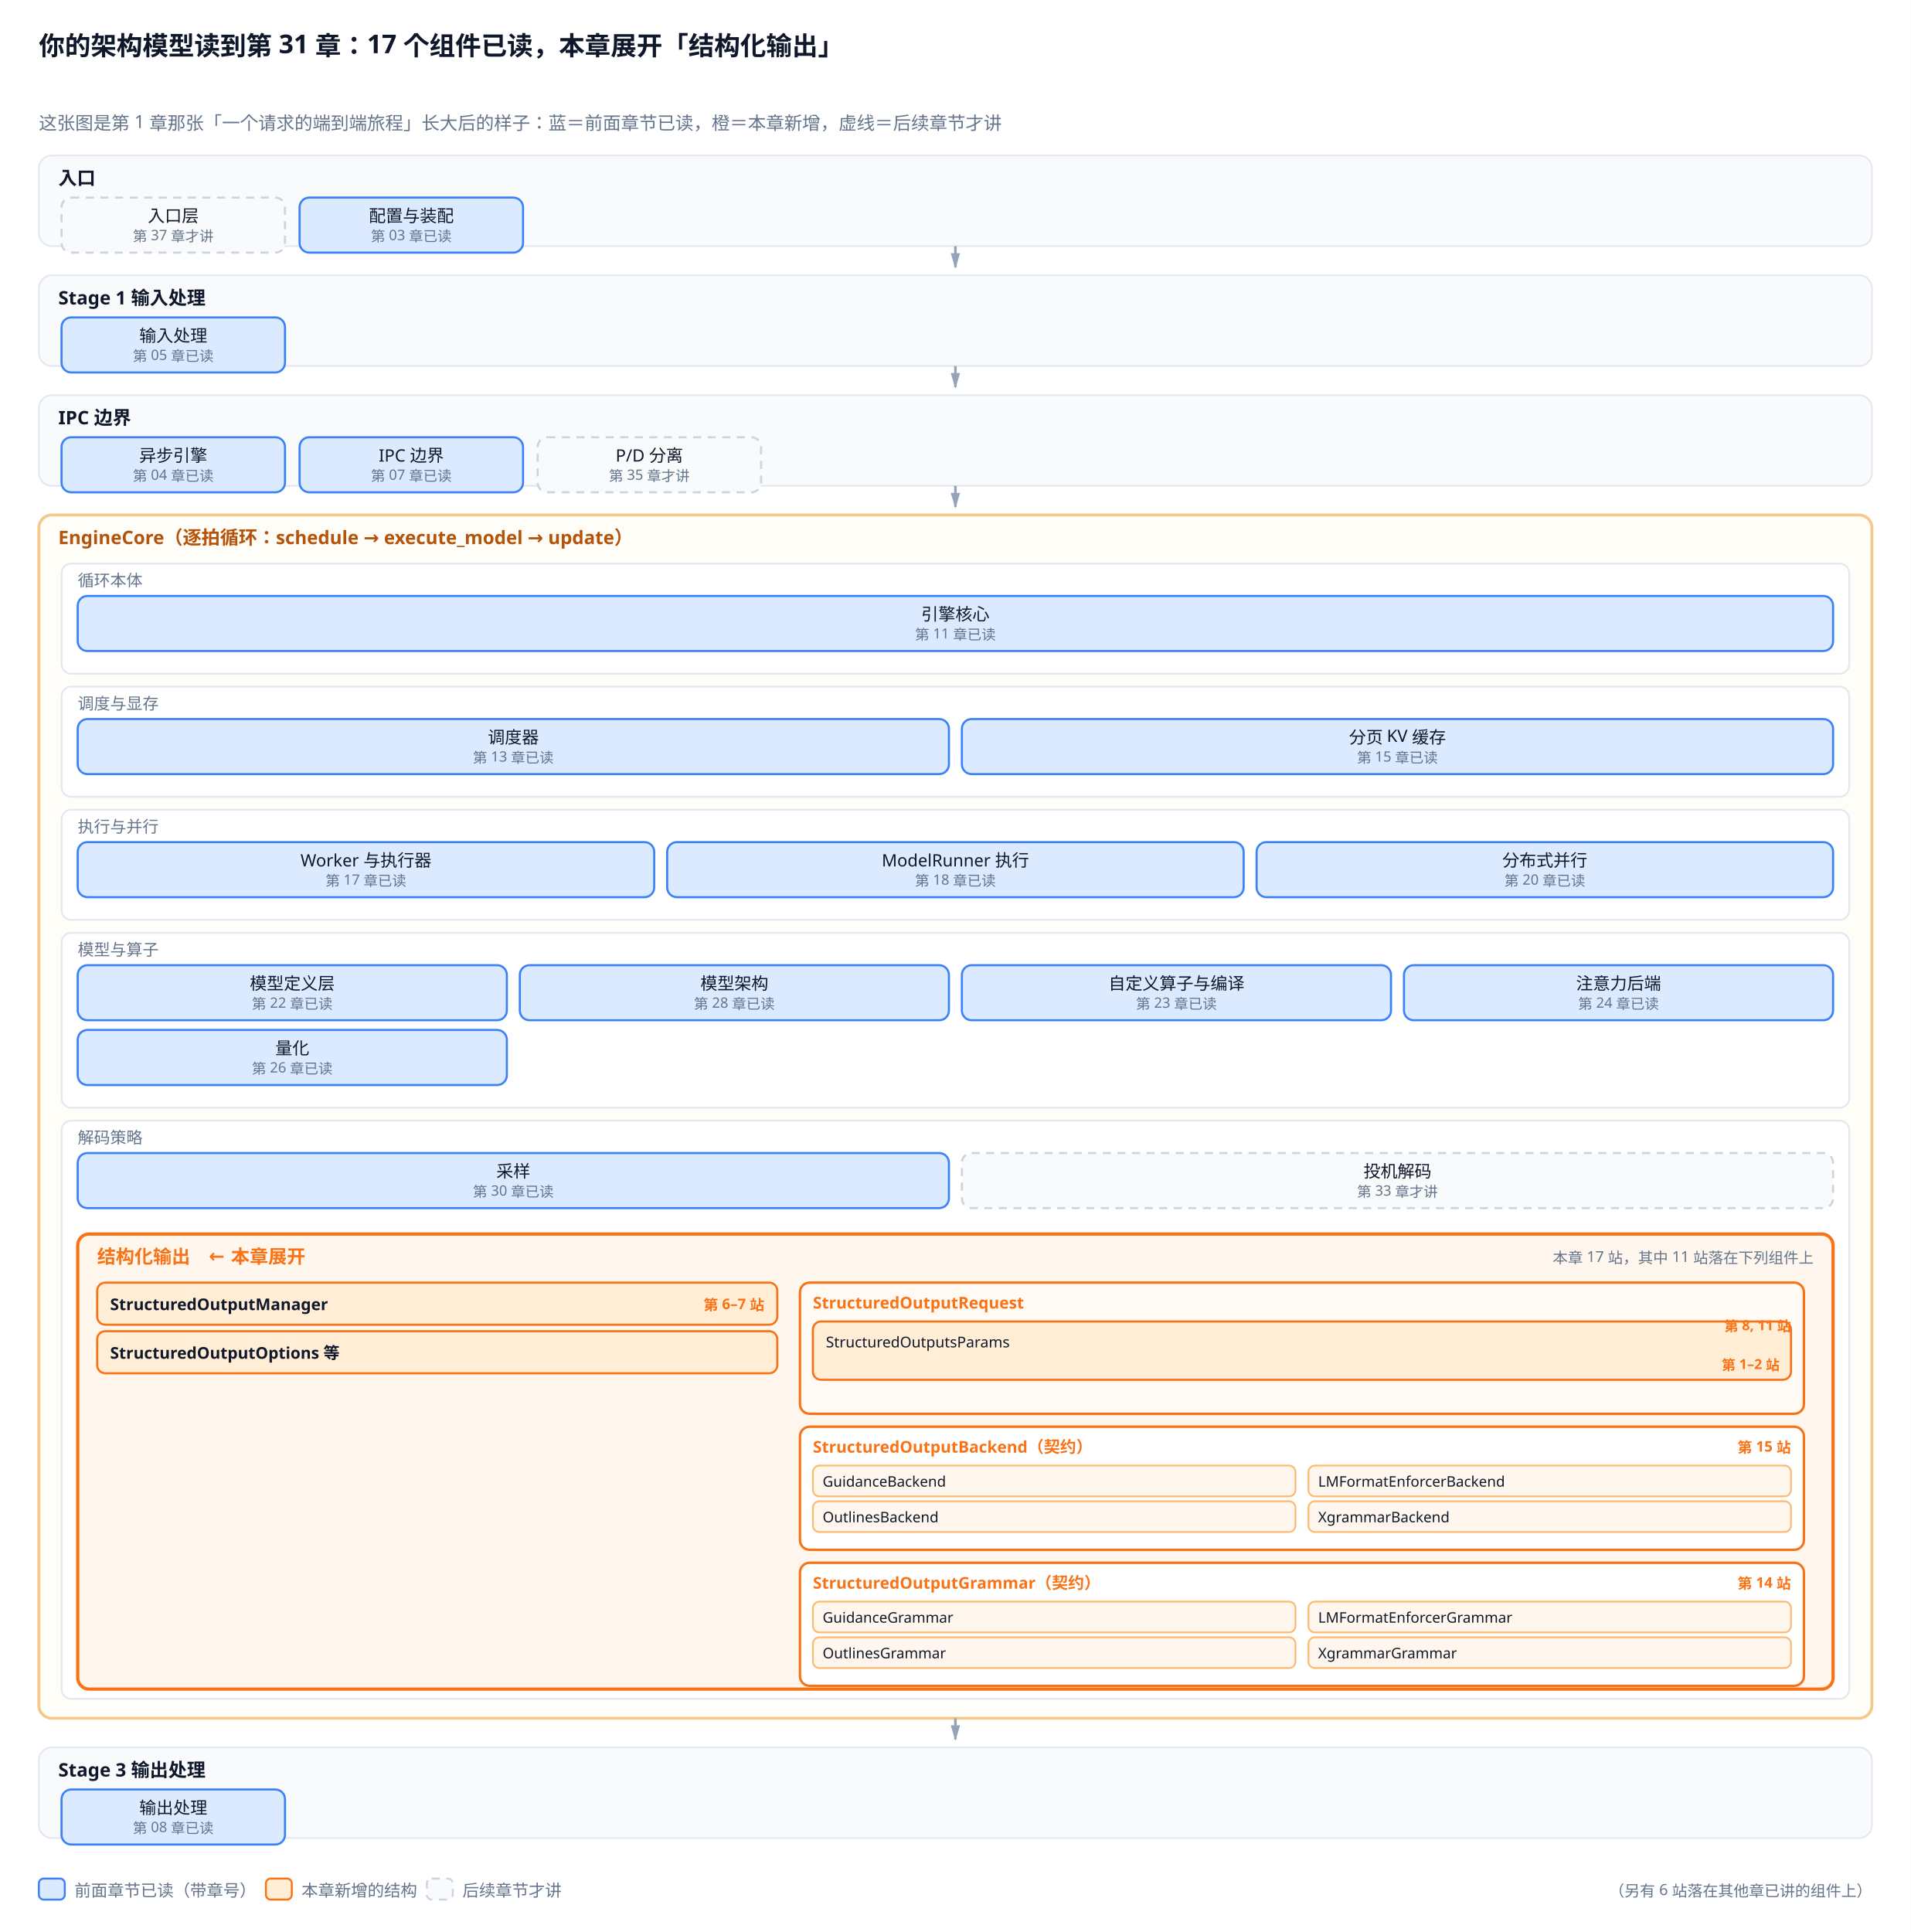
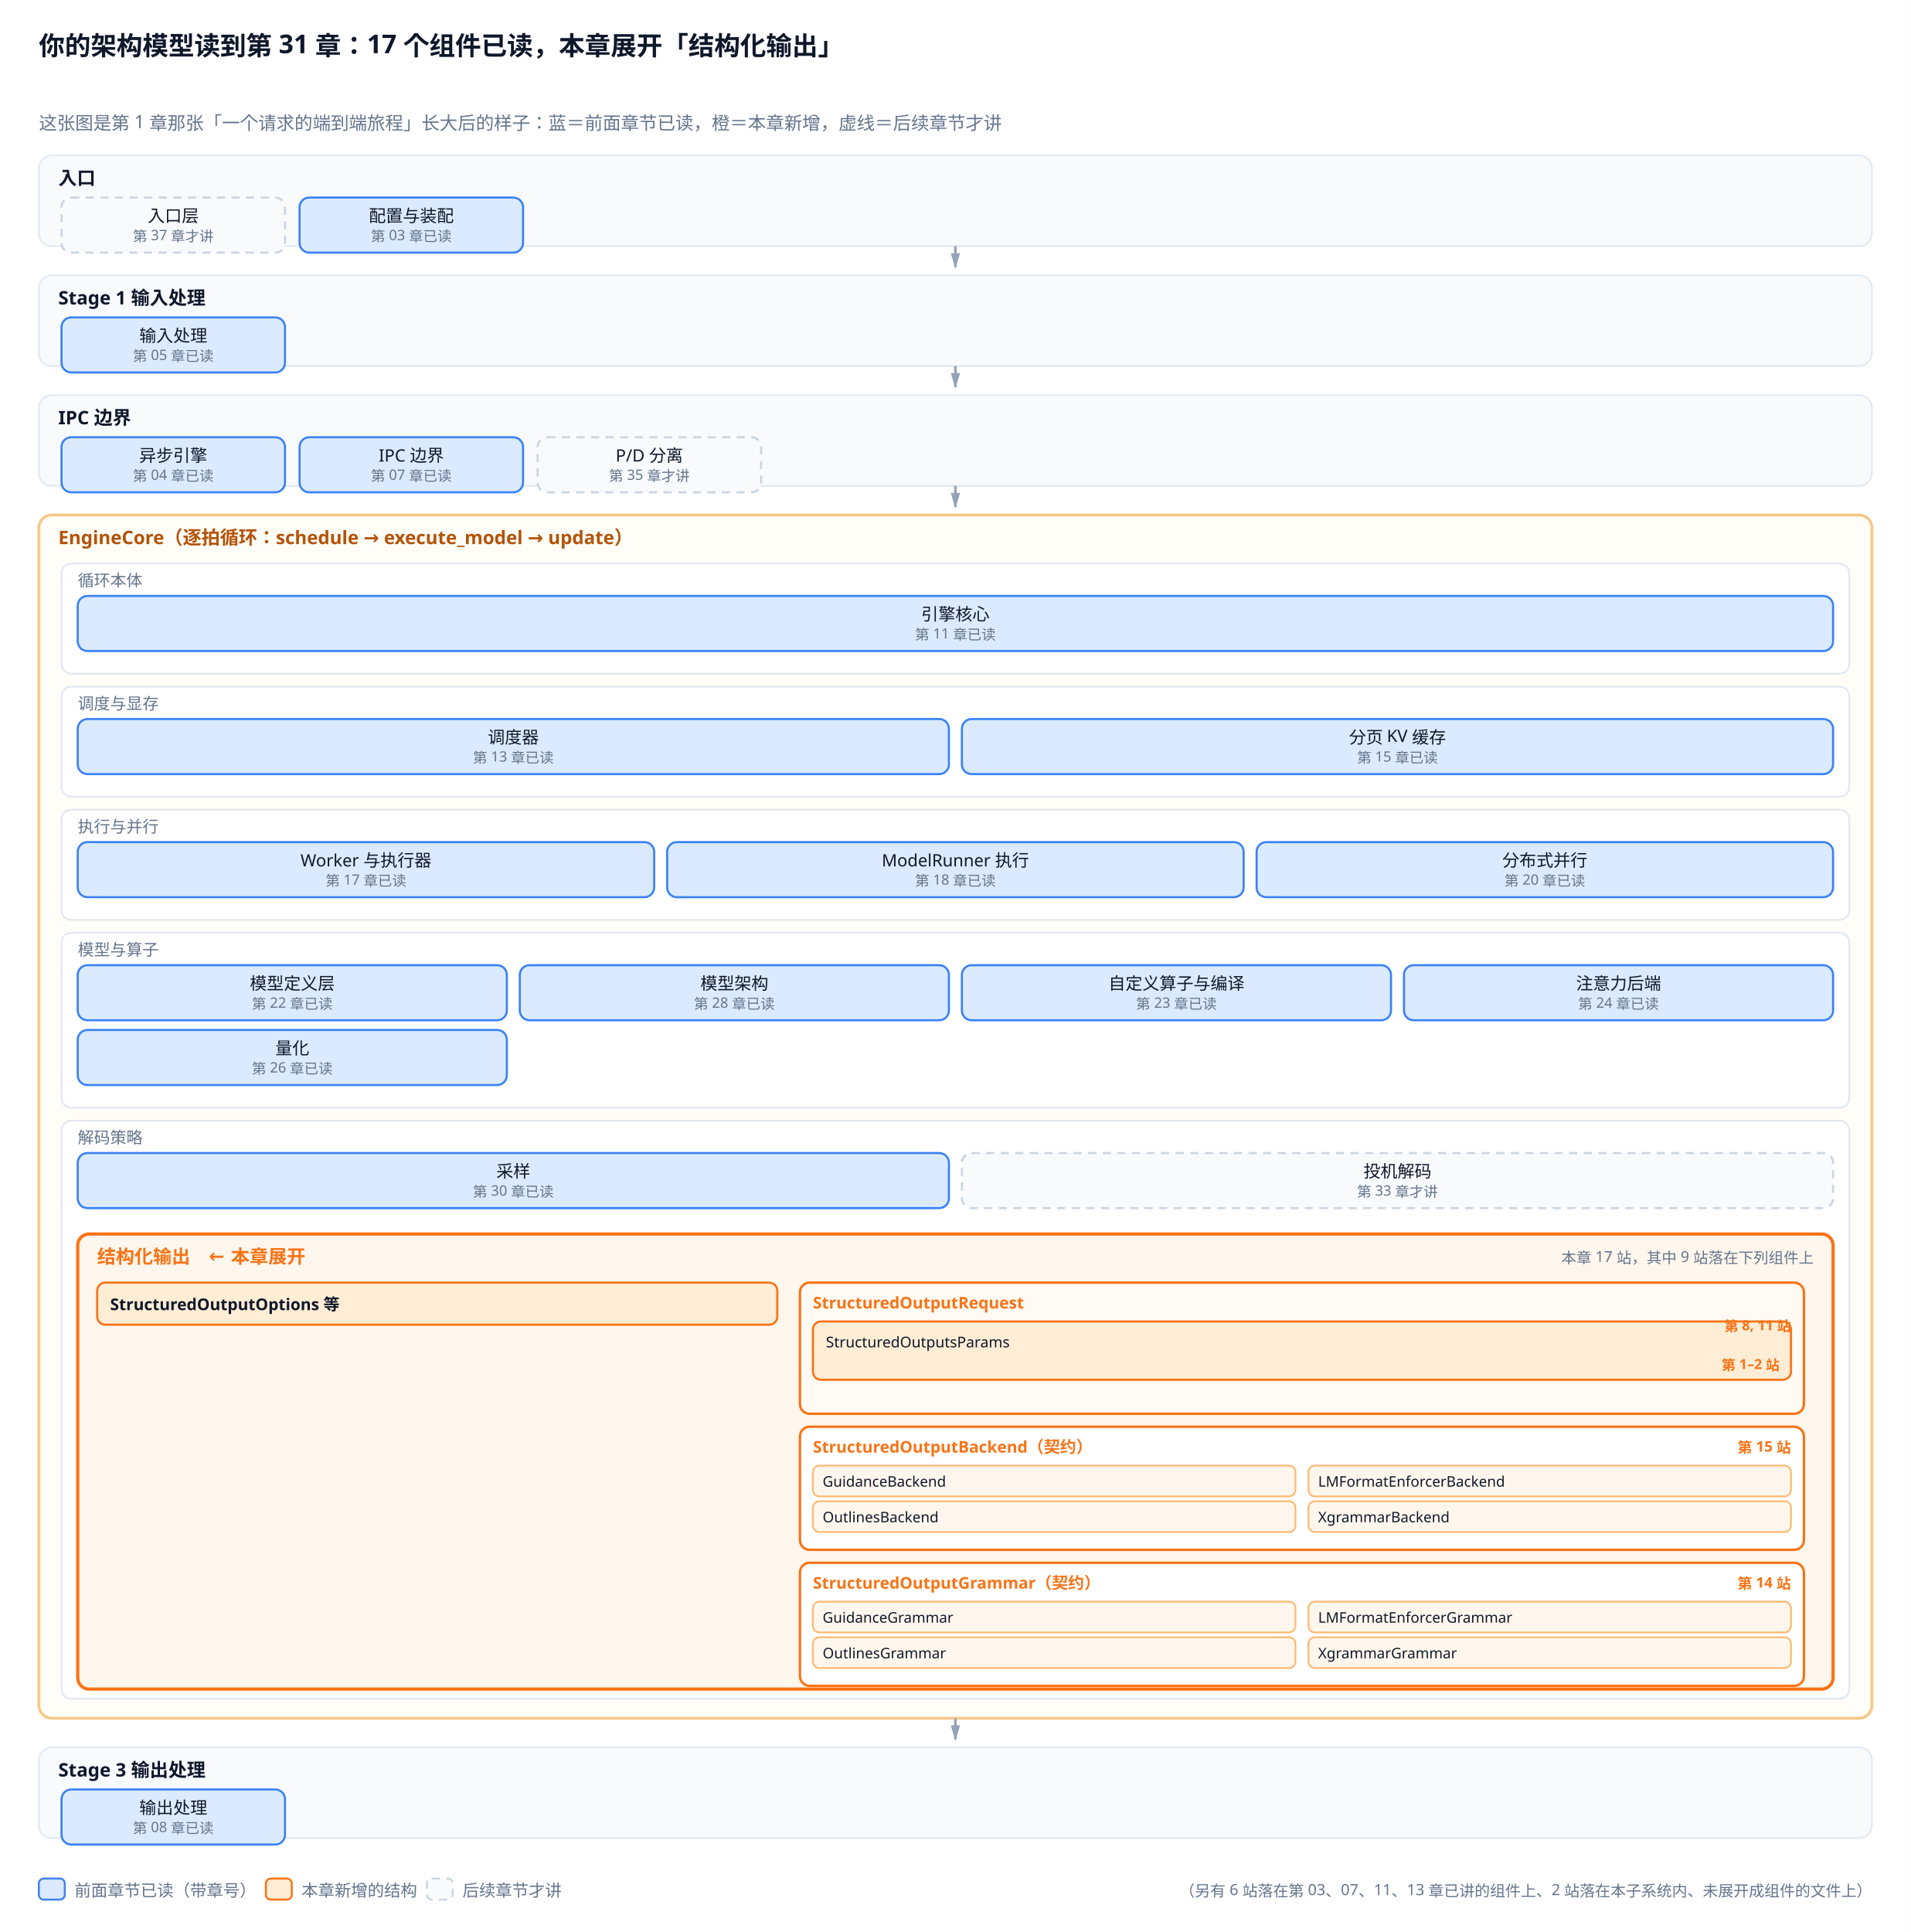
<svg xmlns="http://www.w3.org/2000/svg" viewBox="0 0 1180 1193">
  <defs>
    <marker id="a" viewBox="0 0 10 6" refX="9" refY="3" markerWidth="6" markerHeight="4" orient="auto">
      <path d="M0,0 L10,3 L0,6 Z" fill="#94a3b8" />
    </marker>
    <marker id="a2" viewBox="0 0 10 6" refX="9" refY="3" markerWidth="6" markerHeight="4" orient="auto">
      <path d="M0,0 L10,3 L0,6 Z" fill="#f97316" />
    </marker>
  </defs>
  <rect width="1180" height="1193" fill="white" />
  <text x="24" y="34" font-family="sans-serif" font-size="16" fill="#0f172a" font-weight="bold">你的架构模型读到第 31 章：17 个组件已读，本章展开「结构化输出」</text>
  <text x="24.0" y="80.0" font-family="sans-serif" font-size="11.2" fill="#64748b" text-anchor="start">这张图是第 1 章那张「一个请求的端到端旅程」长大后的样子：蓝＝前面章节已读，橙＝本章新增，虚线＝后续章节才讲</text>
  <rect x="24.0" y="96.0" width="1132.0" height="56.0" rx="8" fill="#f8fafc" stroke="#e2e8f0" stroke-width="1.0" />
  <text x="36.0" y="114.0" font-family="sans-serif" font-size="11.5" fill="#0f172a" text-anchor="start" font-weight="bold">入口</text>
  <rect x="38.0" y="122.0" width="138.0" height="34.0" rx="6" fill="#f8fafc" stroke="#cbd5e1" stroke-width="1.3" stroke-dasharray="5,4" />
  <text x="107.0" y="137.0" font-family="sans-serif" font-size="10.5" fill="#0f172a" text-anchor="middle">入口层</text>
  <text x="107.0" y="149.0" font-family="sans-serif" font-size="8.8" fill="#64748b" text-anchor="middle">第 37 章才讲</text>
  <rect x="185.0" y="122.0" width="138.0" height="34.0" rx="6" fill="#dbeafe" stroke="#3b82f6" stroke-width="1.3" />
  <text x="254.0" y="137.0" font-family="sans-serif" font-size="10.5" fill="#0f172a" text-anchor="middle">配置与装配</text>
  <text x="254.0" y="149.0" font-family="sans-serif" font-size="8.8" fill="#64748b" text-anchor="middle">第 03 章已读</text>
  <path d="M590.0,152.0 L590.0,165.0" stroke="#94a3b8" stroke-width="1.6" marker-end="url(#a)" />
  <rect x="24.0" y="170.0" width="1132.0" height="56.0" rx="8" fill="#f8fafc" stroke="#e2e8f0" stroke-width="1.0" />
  <text x="36.0" y="188.0" font-family="sans-serif" font-size="11.5" fill="#0f172a" text-anchor="start" font-weight="bold">Stage 1 输入处理</text>
  <rect x="38.0" y="196.0" width="138.0" height="34.0" rx="6" fill="#dbeafe" stroke="#3b82f6" stroke-width="1.3" />
  <text x="107.0" y="211.0" font-family="sans-serif" font-size="10.5" fill="#0f172a" text-anchor="middle">输入处理</text>
  <text x="107.0" y="223.0" font-family="sans-serif" font-size="8.8" fill="#64748b" text-anchor="middle">第 05 章已读</text>
  <path d="M590.0,226.0 L590.0,239.0" stroke="#94a3b8" stroke-width="1.6" marker-end="url(#a)" />
  <rect x="24.0" y="244.0" width="1132.0" height="56.0" rx="8" fill="#f8fafc" stroke="#e2e8f0" stroke-width="1.0" />
  <text x="36.0" y="262.0" font-family="sans-serif" font-size="11.5" fill="#0f172a" text-anchor="start" font-weight="bold">IPC 边界</text>
  <rect x="38.0" y="270.0" width="138.0" height="34.0" rx="6" fill="#dbeafe" stroke="#3b82f6" stroke-width="1.3" />
  <text x="107.0" y="285.0" font-family="sans-serif" font-size="10.5" fill="#0f172a" text-anchor="middle">异步引擎</text>
  <text x="107.0" y="297.0" font-family="sans-serif" font-size="8.8" fill="#64748b" text-anchor="middle">第 04 章已读</text>
  <rect x="185.0" y="270.0" width="138.0" height="34.0" rx="6" fill="#dbeafe" stroke="#3b82f6" stroke-width="1.3" />
  <text x="254.0" y="285.0" font-family="sans-serif" font-size="10.5" fill="#0f172a" text-anchor="middle">IPC 边界</text>
  <text x="254.0" y="297.0" font-family="sans-serif" font-size="8.8" fill="#64748b" text-anchor="middle">第 07 章已读</text>
  <rect x="332.0" y="270.0" width="138.0" height="34.0" rx="6" fill="#f8fafc" stroke="#cbd5e1" stroke-width="1.3" stroke-dasharray="5,4" />
  <text x="401.0" y="285.0" font-family="sans-serif" font-size="10.5" fill="#0f172a" text-anchor="middle">P/D 分离</text>
  <text x="401.0" y="297.0" font-family="sans-serif" font-size="8.8" fill="#64748b" text-anchor="middle">第 35 章才讲</text>
  <path d="M590.0,300.0 L590.0,313.0" stroke="#94a3b8" stroke-width="1.6" marker-end="url(#a)" />
  <rect x="24.0" y="318.0" width="1132.0" height="743.0" rx="8" fill="#fffdf7" stroke="#f5c98a" stroke-width="1.8" />
  <text x="36.0" y="336.0" font-family="sans-serif" font-size="11.5" fill="#b45309" text-anchor="start" font-weight="bold">EngineCore（逐拍循环：schedule → execute_model → update）</text>
  <rect x="38.0" y="348.0" width="1104.0" height="68.0" rx="6" fill="#ffffff" stroke="#e2e8f0" stroke-width="1.1" />
  <text x="48.0" y="362.0" font-family="sans-serif" font-size="10" fill="#64748b" text-anchor="start">循环本体</text>
  <rect x="48.0" y="368.0" width="1084.0" height="34.0" rx="6" fill="#dbeafe" stroke="#3b82f6" stroke-width="1.3" />
  <text x="590.0" y="383.0" font-family="sans-serif" font-size="10.5" fill="#0f172a" text-anchor="middle">引擎核心</text>
  <text x="590.0" y="395.0" font-family="sans-serif" font-size="8.8" fill="#64748b" text-anchor="middle">第 11 章已读</text>
  <rect x="38.0" y="424.0" width="1104.0" height="68.0" rx="6" fill="#ffffff" stroke="#e2e8f0" stroke-width="1.1" />
  <text x="48.0" y="438.0" font-family="sans-serif" font-size="10" fill="#64748b" text-anchor="start">调度与显存</text>
  <rect x="48.0" y="444.0" width="538.0" height="34.0" rx="6" fill="#dbeafe" stroke="#3b82f6" stroke-width="1.3" />
  <text x="317.0" y="459.0" font-family="sans-serif" font-size="10.5" fill="#0f172a" text-anchor="middle">调度器</text>
  <text x="317.0" y="471.0" font-family="sans-serif" font-size="8.8" fill="#64748b" text-anchor="middle">第 13 章已读</text>
  <rect x="594.0" y="444.0" width="538.0" height="34.0" rx="6" fill="#dbeafe" stroke="#3b82f6" stroke-width="1.3" />
  <text x="863.0" y="459.0" font-family="sans-serif" font-size="10.5" fill="#0f172a" text-anchor="middle">分页 KV 缓存</text>
  <text x="863.0" y="471.0" font-family="sans-serif" font-size="8.8" fill="#64748b" text-anchor="middle">第 15 章已读</text>
  <rect x="38.0" y="500.0" width="1104.0" height="68.0" rx="6" fill="#ffffff" stroke="#e2e8f0" stroke-width="1.1" />
  <text x="48.0" y="514.0" font-family="sans-serif" font-size="10" fill="#64748b" text-anchor="start">执行与并行</text>
  <rect x="48.0" y="520.0" width="356.0" height="34.0" rx="6" fill="#dbeafe" stroke="#3b82f6" stroke-width="1.3" />
  <text x="226.0" y="535.0" font-family="sans-serif" font-size="10.5" fill="#0f172a" text-anchor="middle">Worker 与执行器</text>
  <text x="226.0" y="547.0" font-family="sans-serif" font-size="8.8" fill="#64748b" text-anchor="middle">第 17 章已读</text>
  <rect x="412.0" y="520.0" width="356.0" height="34.0" rx="6" fill="#dbeafe" stroke="#3b82f6" stroke-width="1.3" />
  <text x="590.0" y="535.0" font-family="sans-serif" font-size="10.5" fill="#0f172a" text-anchor="middle">ModelRunner 执行</text>
  <text x="590.0" y="547.0" font-family="sans-serif" font-size="8.8" fill="#64748b" text-anchor="middle">第 18 章已读</text>
  <rect x="776.0" y="520.0" width="356.0" height="34.0" rx="6" fill="#dbeafe" stroke="#3b82f6" stroke-width="1.3" />
  <text x="954.0" y="535.0" font-family="sans-serif" font-size="10.5" fill="#0f172a" text-anchor="middle">分布式并行</text>
  <text x="954.0" y="547.0" font-family="sans-serif" font-size="8.8" fill="#64748b" text-anchor="middle">第 20 章已读</text>
  <rect x="38.0" y="576.0" width="1104.0" height="108.0" rx="6" fill="#ffffff" stroke="#e2e8f0" stroke-width="1.1" />
  <text x="48.0" y="590.0" font-family="sans-serif" font-size="10" fill="#64748b" text-anchor="start">模型与算子</text>
  <rect x="48.0" y="596.0" width="265.0" height="34.0" rx="6" fill="#dbeafe" stroke="#3b82f6" stroke-width="1.3" />
  <text x="180.5" y="611.0" font-family="sans-serif" font-size="10.5" fill="#0f172a" text-anchor="middle">模型定义层</text>
  <text x="180.5" y="623.0" font-family="sans-serif" font-size="8.8" fill="#64748b" text-anchor="middle">第 22 章已读</text>
  <rect x="321.0" y="596.0" width="265.0" height="34.0" rx="6" fill="#dbeafe" stroke="#3b82f6" stroke-width="1.3" />
  <text x="453.5" y="611.0" font-family="sans-serif" font-size="10.5" fill="#0f172a" text-anchor="middle">模型架构</text>
  <text x="453.5" y="623.0" font-family="sans-serif" font-size="8.8" fill="#64748b" text-anchor="middle">第 28 章已读</text>
  <rect x="594.0" y="596.0" width="265.0" height="34.0" rx="6" fill="#dbeafe" stroke="#3b82f6" stroke-width="1.3" />
  <text x="726.5" y="611.0" font-family="sans-serif" font-size="10.5" fill="#0f172a" text-anchor="middle">自定义算子与编译</text>
  <text x="726.5" y="623.0" font-family="sans-serif" font-size="8.8" fill="#64748b" text-anchor="middle">第 23 章已读</text>
  <rect x="867.0" y="596.0" width="265.0" height="34.0" rx="6" fill="#dbeafe" stroke="#3b82f6" stroke-width="1.3" />
  <text x="999.5" y="611.0" font-family="sans-serif" font-size="10.5" fill="#0f172a" text-anchor="middle">注意力后端</text>
  <text x="999.5" y="623.0" font-family="sans-serif" font-size="8.8" fill="#64748b" text-anchor="middle">第 24 章已读</text>
  <rect x="48.0" y="636.0" width="265.0" height="34.0" rx="6" fill="#dbeafe" stroke="#3b82f6" stroke-width="1.3" />
  <text x="180.5" y="651.0" font-family="sans-serif" font-size="10.5" fill="#0f172a" text-anchor="middle">量化</text>
  <text x="180.5" y="663.0" font-family="sans-serif" font-size="8.8" fill="#64748b" text-anchor="middle">第 26 章已读</text>
  <rect x="38.0" y="692.0" width="1104.0" height="357.0" rx="6" fill="#ffffff" stroke="#e2e8f0" stroke-width="1.1" />
  <text x="48.0" y="706.0" font-family="sans-serif" font-size="10" fill="#64748b" text-anchor="start">解码策略</text>
  <rect x="48.0" y="712.0" width="538.0" height="34.0" rx="6" fill="#dbeafe" stroke="#3b82f6" stroke-width="1.3" />
  <text x="317.0" y="727.0" font-family="sans-serif" font-size="10.5" fill="#0f172a" text-anchor="middle">采样</text>
  <text x="317.0" y="739.0" font-family="sans-serif" font-size="8.8" fill="#64748b" text-anchor="middle">第 30 章已读</text>
  <rect x="594.0" y="712.0" width="538.0" height="34.0" rx="6" fill="#f8fafc" stroke="#cbd5e1" stroke-width="1.3" stroke-dasharray="5,4" />
  <text x="863.0" y="727.0" font-family="sans-serif" font-size="10.5" fill="#0f172a" text-anchor="middle">投机解码</text>
  <text x="863.0" y="739.0" font-family="sans-serif" font-size="8.8" fill="#64748b" text-anchor="middle">第 33 章才讲</text>
  <rect x="48.0" y="762.0" width="1084.0" height="281.0" rx="7" fill="#fff7ed" stroke="#f97316" stroke-width="2.0" />
  <text x="60.0" y="780.0" font-family="sans-serif" font-size="11.5" fill="#f97316" text-anchor="start" font-weight="bold">结构化输出　← 本章展开</text>
-   <text x="1120.0" y="780.0" font-family="sans-serif" font-size="9.3" fill="#64748b" text-anchor="end">本章 17 站，其中 11 站落在下列组件上</text>
+   <text x="1120.0" y="780.0" font-family="sans-serif" font-size="9.3" fill="#64748b" text-anchor="end">本章 17 站，其中 9 站落在下列组件上</text>
  <rect x="60.0" y="792.0" width="420.0" height="26.0" rx="5" fill="#ffedd5" stroke="#f97316" stroke-width="1.3" />
-   <text x="68.0" y="809.0" font-family="sans-serif" font-size="10" fill="#0f172a" text-anchor="start" font-weight="bold">StructuredOutputManager</text>
-   <text x="472.0" y="809.0" font-family="sans-serif" font-size="9" fill="#f97316" text-anchor="end" font-weight="bold">第 6–7 站</text>
-   <rect x="60.0" y="822.0" width="420.0" height="26.0" rx="5" fill="#ffedd5" stroke="#f97316" stroke-width="1.3" />
-   <text x="68.0" y="839.0" font-family="sans-serif" font-size="10" fill="#0f172a" text-anchor="start" font-weight="bold">StructuredOutputOptions 等</text>
+   <text x="68.0" y="809.0" font-family="sans-serif" font-size="10" fill="#0f172a" text-anchor="start" font-weight="bold">StructuredOutputOptions 等</text>
  <rect x="494.0" y="792.0" width="620.0" height="81.0" rx="6" fill="#fffaf3" stroke="#f97316" stroke-width="1.5" />
  <text x="502.0" y="808.0" font-family="sans-serif" font-size="10" fill="#f97316" text-anchor="start" font-weight="bold">StructuredOutputRequest</text>
  <rect x="502.0" y="816.0" width="604.0" height="36.0" rx="5" fill="#ffedd5" stroke="#f97316" stroke-width="1.3" />
  <text x="510.0" y="832.0" font-family="sans-serif" font-size="9.2" fill="#0f172a" text-anchor="start">StructuredOutputsParams</text>
  <text x="1099.0" y="846.0" font-family="sans-serif" font-size="8.6" fill="#f97316" text-anchor="end" font-weight="bold">第 1–2 站</text>
  <text x="1106.0" y="822.0" font-family="sans-serif" font-size="8.6" fill="#f97316" text-anchor="end" font-weight="bold">第 8, 11 站</text>
  <rect x="494.0" y="881.0" width="620.0" height="76.0" rx="6" fill="#ffffff" stroke="#f97316" stroke-width="1.5" />
  <text x="502.0" y="897.0" font-family="sans-serif" font-size="10" fill="#f97316" text-anchor="start" font-weight="bold">StructuredOutputBackend（契约）</text>
  <text x="1106.0" y="897.0" font-family="sans-serif" font-size="9" fill="#f97316" text-anchor="end" font-weight="bold">第 15 站</text>
  <rect x="502.0" y="905.0" width="298.0" height="19.0" rx="4" fill="#fff7ed" stroke="#fdba74" stroke-width="1.1" />
  <text x="508.0" y="918.0" font-family="sans-serif" font-size="9" fill="#0f172a" text-anchor="start">GuidanceBackend</text>
  <rect x="808.0" y="905.0" width="298.0" height="19.0" rx="4" fill="#fff7ed" stroke="#fdba74" stroke-width="1.1" />
  <text x="814.0" y="918.0" font-family="sans-serif" font-size="9" fill="#0f172a" text-anchor="start">LMFormatEnforcerBackend</text>
  <rect x="502.0" y="927.0" width="298.0" height="19.0" rx="4" fill="#fff7ed" stroke="#fdba74" stroke-width="1.1" />
  <text x="508.0" y="940.0" font-family="sans-serif" font-size="9" fill="#0f172a" text-anchor="start">OutlinesBackend</text>
  <rect x="808.0" y="927.0" width="298.0" height="19.0" rx="4" fill="#fff7ed" stroke="#fdba74" stroke-width="1.1" />
  <text x="814.0" y="940.0" font-family="sans-serif" font-size="9" fill="#0f172a" text-anchor="start">XgrammarBackend</text>
  <rect x="494.0" y="965.0" width="620.0" height="76.0" rx="6" fill="#ffffff" stroke="#f97316" stroke-width="1.5" />
  <text x="502.0" y="981.0" font-family="sans-serif" font-size="10" fill="#f97316" text-anchor="start" font-weight="bold">StructuredOutputGrammar（契约）</text>
  <text x="1106.0" y="981.0" font-family="sans-serif" font-size="9" fill="#f97316" text-anchor="end" font-weight="bold">第 14 站</text>
  <rect x="502.0" y="989.0" width="298.0" height="19.0" rx="4" fill="#fff7ed" stroke="#fdba74" stroke-width="1.1" />
  <text x="508.0" y="1002.0" font-family="sans-serif" font-size="9" fill="#0f172a" text-anchor="start">GuidanceGrammar</text>
  <rect x="808.0" y="989.0" width="298.0" height="19.0" rx="4" fill="#fff7ed" stroke="#fdba74" stroke-width="1.1" />
  <text x="814.0" y="1002.0" font-family="sans-serif" font-size="9" fill="#0f172a" text-anchor="start">LMFormatEnforcerGrammar</text>
  <rect x="502.0" y="1011.0" width="298.0" height="19.0" rx="4" fill="#fff7ed" stroke="#fdba74" stroke-width="1.1" />
  <text x="508.0" y="1024.0" font-family="sans-serif" font-size="9" fill="#0f172a" text-anchor="start">OutlinesGrammar</text>
  <rect x="808.0" y="1011.0" width="298.0" height="19.0" rx="4" fill="#fff7ed" stroke="#fdba74" stroke-width="1.1" />
  <text x="814.0" y="1024.0" font-family="sans-serif" font-size="9" fill="#0f172a" text-anchor="start">XgrammarGrammar</text>
  <path d="M590.0,1061.0 L590.0,1074.0" stroke="#94a3b8" stroke-width="1.6" marker-end="url(#a)" />
  <rect x="24.0" y="1079.0" width="1132.0" height="56.0" rx="8" fill="#f8fafc" stroke="#e2e8f0" stroke-width="1.0" />
  <text x="36.0" y="1097.0" font-family="sans-serif" font-size="11.5" fill="#0f172a" text-anchor="start" font-weight="bold">Stage 3 输出处理</text>
  <rect x="38.0" y="1105.0" width="138.0" height="34.0" rx="6" fill="#dbeafe" stroke="#3b82f6" stroke-width="1.3" />
  <text x="107.0" y="1120.0" font-family="sans-serif" font-size="10.5" fill="#0f172a" text-anchor="middle">输出处理</text>
  <text x="107.0" y="1132.0" font-family="sans-serif" font-size="8.8" fill="#64748b" text-anchor="middle">第 08 章已读</text>
  <rect x="24.0" y="1160.0" width="16.0" height="13.0" rx="3" fill="#dbeafe" stroke="#3b82f6" stroke-width="1.2" />
  <text x="46.0" y="1171.0" font-family="sans-serif" font-size="10.2" fill="#64748b" text-anchor="start">前面章节已读（带章号）</text>
  <rect x="164.2" y="1160.0" width="16.0" height="13.0" rx="3" fill="#ffedd5" stroke="#f97316" stroke-width="1.2" />
  <text x="186.2" y="1171.0" font-family="sans-serif" font-size="10.2" fill="#64748b" text-anchor="start">本章新增的结构</text>
  <rect x="263.6" y="1160.0" width="16.0" height="13.0" rx="3" fill="#f8fafc" stroke="#cbd5e1" stroke-width="1.2" stroke-dasharray="5,4" />
  <text x="285.6" y="1171.0" font-family="sans-serif" font-size="10.2" fill="#64748b" text-anchor="start">后续章节才讲</text>
-   <text x="1156.0" y="1171.0" font-family="sans-serif" font-size="9.5" fill="#64748b" text-anchor="end">（另有 6 站落在其他章已讲的组件上）</text>
+   <text x="1156.0" y="1171.0" font-family="sans-serif" font-size="9.5" fill="#64748b" text-anchor="end">（另有 6 站落在第 03、07、11、13 章已讲的组件上、2 站落在本子系统内、未展开成组件的文件上）</text>
</svg>
